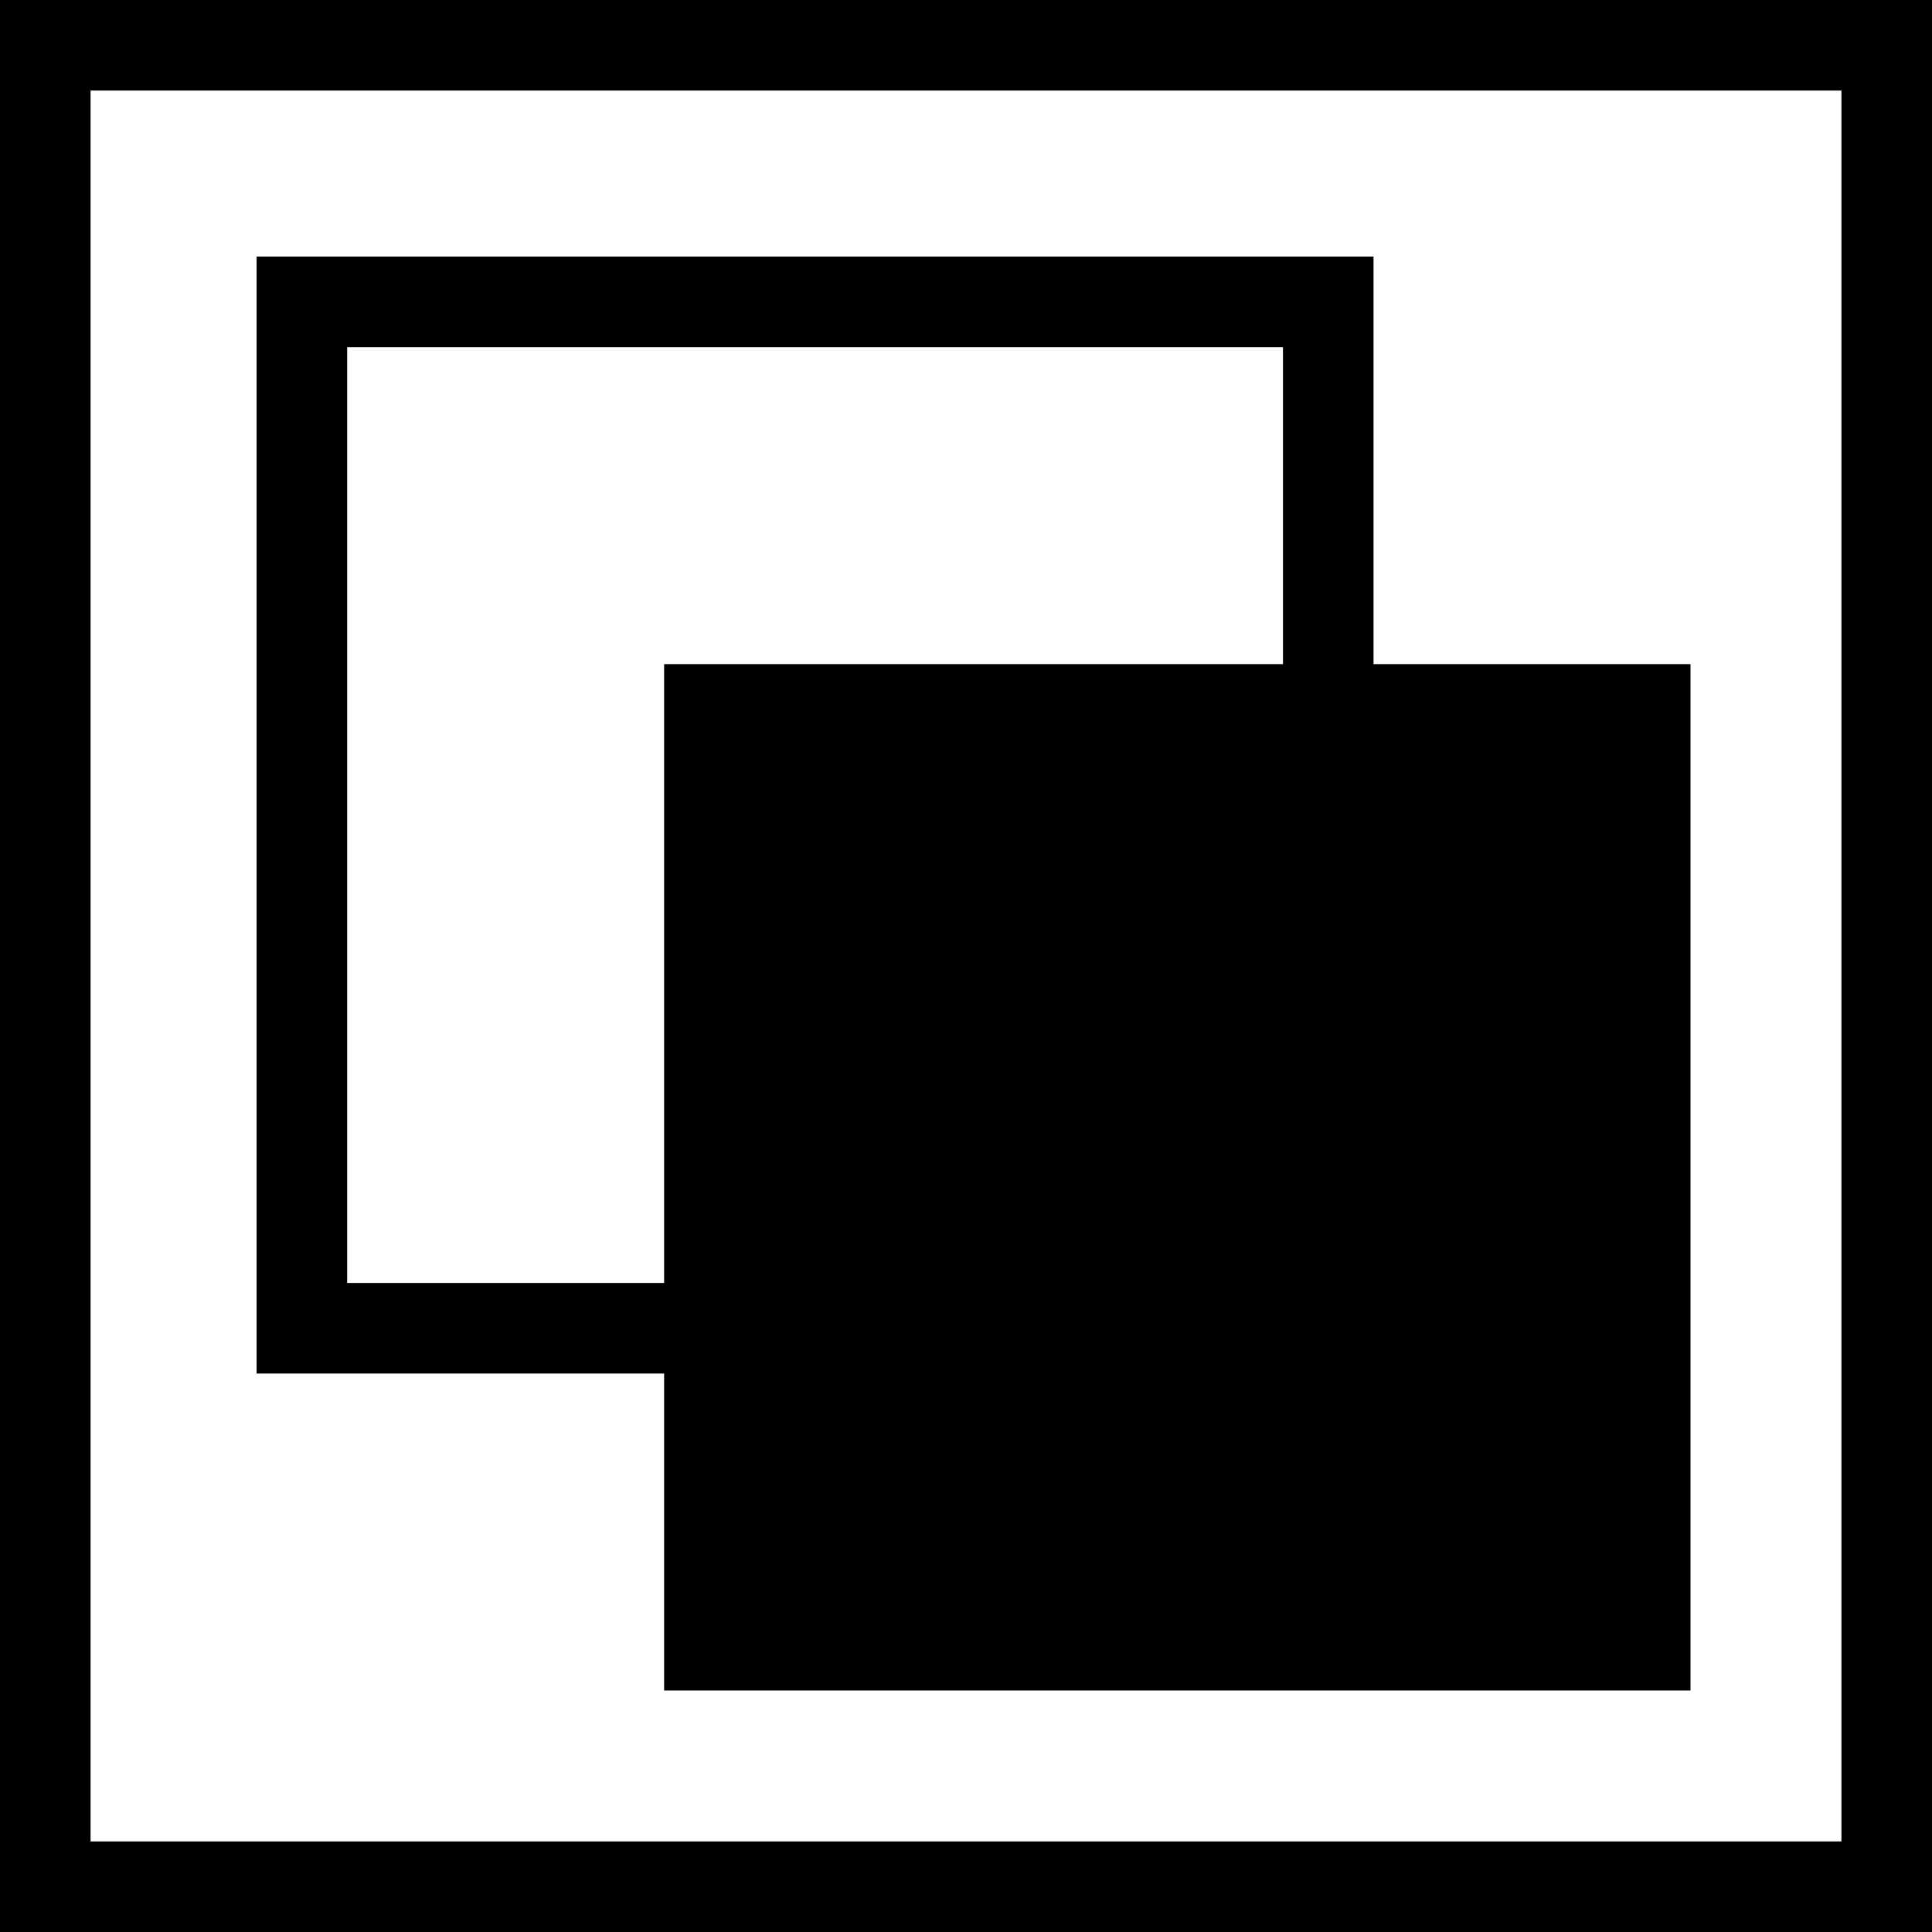
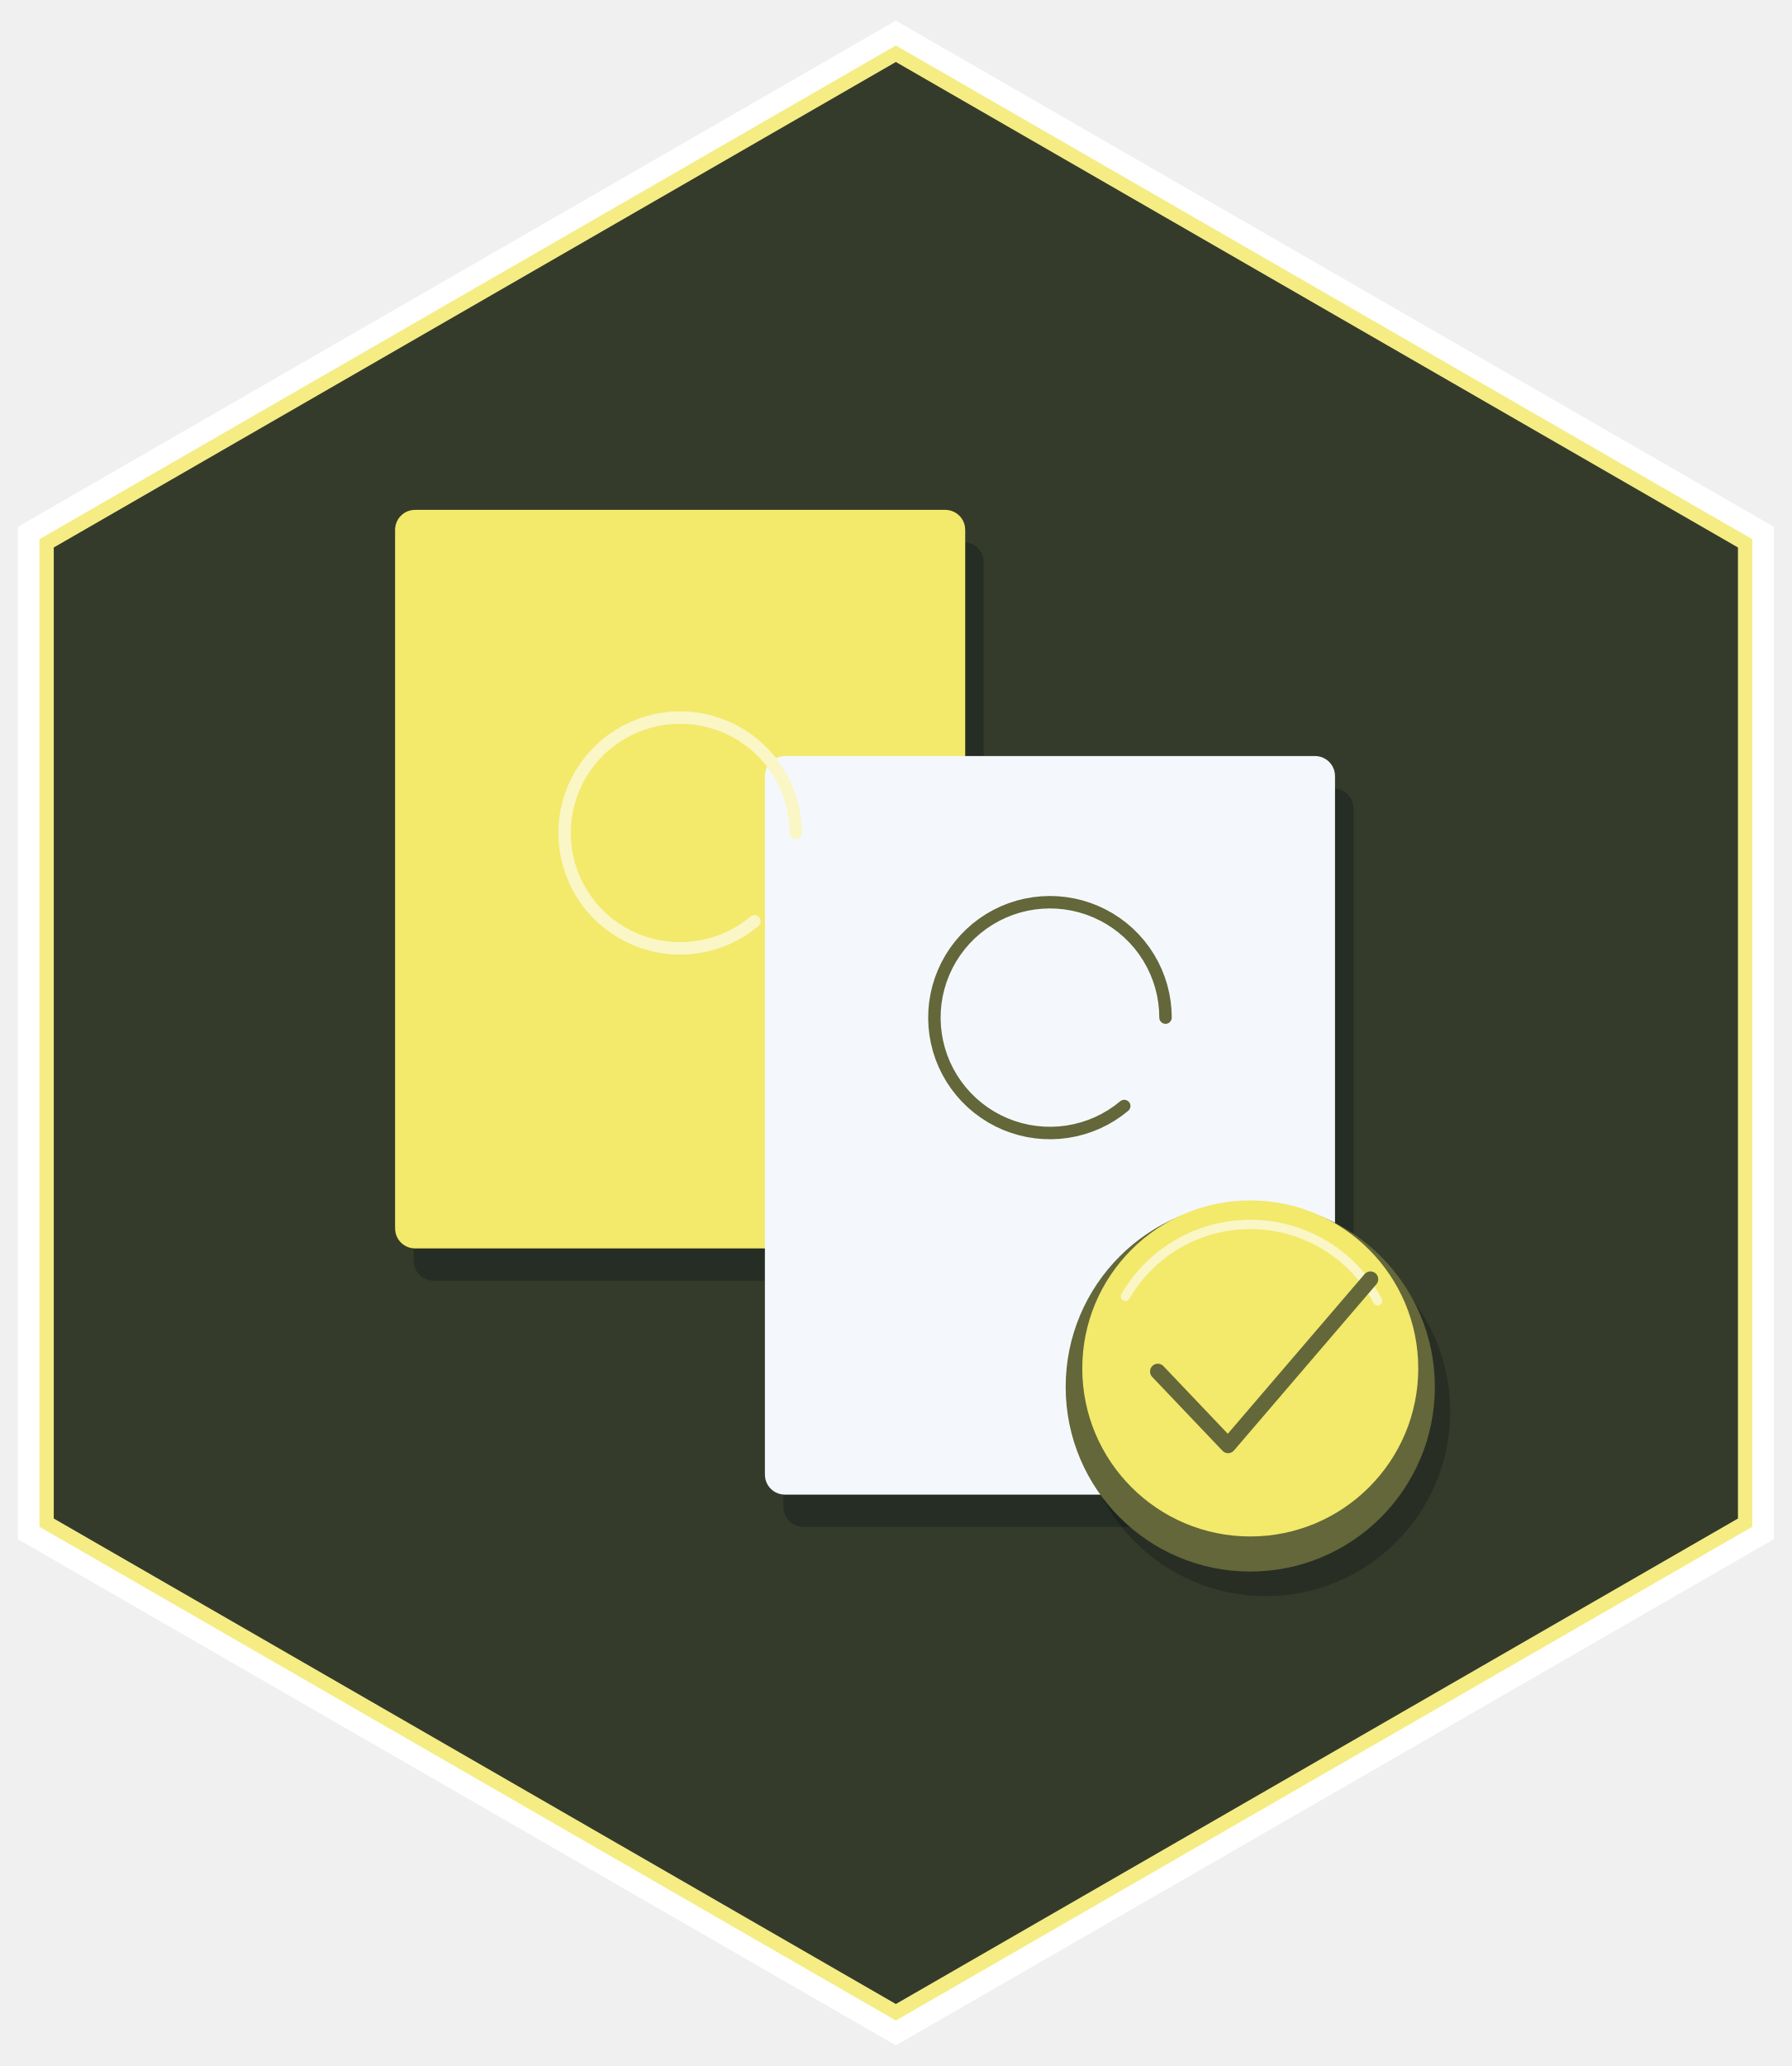
- <svg xmlns="http://www.w3.org/2000/svg" viewBox="0 0 64 64" role="img" aria-label="Attaclone-dedup logo">
-   <rect x="1.5" y="1.5" width="61" height="61" fill="#ffffff" stroke="#000000" stroke-width="3" />
-   <rect x="10" y="10" width="34" height="34" fill="#ffffff" stroke="#000000" stroke-width="3" />
-   <rect x="22" y="22" width="34" height="34" fill="#000000" />
+ <svg xmlns="http://www.w3.org/2000/svg" width="432" height="498" viewBox="0 0 432 498">
+   <path fill-rule="nonzero" fill="rgb(100%, 100%, 100%)" fill-opacity="1" d="M 216 4.98 L 427.68 126.988 L 427.68 371.012 L 216 493.02 L 4.32 371.012 L 4.32 126.988 Z M 216 4.98 " />
+   <path fill-rule="nonzero" fill="rgb(96.078%, 92.941%, 51.765%)" fill-opacity="1" d="M 216 10.957 L 422.496 129.977 L 422.496 368.023 L 216 487.043 L 9.504 368.023 L 9.504 129.977 Z M 216 10.957 " />
+   <path fill-rule="nonzero" fill="rgb(20.784%, 23.137%, 16.863%)" fill-opacity="1" d="M 216 14.941 L 419.039 131.969 L 419.039 366.031 L 216 483.059 L 12.961 366.031 L 12.961 131.969 Z M 216 14.941 " />
+   <path fill-rule="nonzero" fill="rgb(1.176%, 3.922%, 7.059%)" fill-opacity="0.278" d="M 104.527 308.715 L 232.367 308.715 L 232.172 308.711 L 232.945 308.68 L 233.703 308.523 L 234.43 308.25 L 235.098 307.863 L 235.699 307.375 L 236.211 306.793 L 236.625 306.141 L 236.93 305.426 L 237.113 304.676 L 237.176 303.902 L 237.176 135.492 L 237.113 134.723 L 236.93 133.969 L 236.625 133.258 L 236.211 132.602 L 235.699 132.023 L 235.098 131.535 L 234.43 131.148 L 233.703 130.871 L 232.945 130.719 L 232.367 130.684 L 104.527 130.684 L 105.105 130.719 L 104.332 130.688 L 103.562 130.781 L 102.82 130.996 L 102.121 131.328 L 101.484 131.766 L 100.926 132.305 L 100.461 132.922 L 100.098 133.609 L 99.855 134.344 L 99.73 135.105 L 99.715 135.492 L 99.715 303.902 L 99.73 303.516 L 99.73 304.293 L 99.855 305.055 L 100.098 305.789 L 100.461 306.477 L 100.926 307.094 L 101.484 307.629 L 102.121 308.07 L 102.82 308.402 L 103.562 308.617 L 104.332 308.711 Z M 104.527 308.715 " />
+   <path fill-rule="nonzero" fill="rgb(95.294%, 91.373%, 41.961%)" fill-opacity="1" d="M 100.066 300.926 L 227.906 300.926 L 227.715 300.922 L 228.488 300.891 L 229.246 300.734 L 229.969 300.461 L 230.641 300.074 L 231.238 299.586 L 231.754 299.004 L 232.168 298.352 L 232.473 297.637 L 232.656 296.887 L 232.719 296.113 L 232.719 127.703 L 232.656 126.934 L 232.473 126.18 L 232.168 125.469 L 231.754 124.812 L 231.238 124.234 L 230.641 123.746 L 229.969 123.359 L 229.246 123.082 L 228.488 122.93 L 227.906 122.895 L 100.066 122.895 L 100.648 122.93 L 99.875 122.898 L 99.105 122.992 L 98.359 123.207 L 97.66 123.539 L 97.023 123.977 L 96.465 124.516 L 96 125.133 L 95.641 125.82 L 95.395 126.555 L 95.273 127.316 L 95.258 127.703 L 95.258 296.113 L 95.273 295.727 L 95.273 296.504 L 95.395 297.266 L 95.641 298 L 96 298.688 L 96.465 299.305 L 97.023 299.84 L 97.66 300.281 L 98.359 300.613 L 99.105 300.828 L 99.875 300.922 Z M 100.066 300.926 " />
+   <path fill-rule="nonzero" fill="rgb(1.176%, 3.922%, 7.059%)" fill-opacity="0.278" d="M 193.691 368.059 L 321.531 368.059 L 321.336 368.055 L 322.109 368.023 L 322.867 367.871 L 323.594 367.594 L 324.262 367.207 L 324.863 366.719 L 325.375 366.137 L 325.789 365.484 L 326.094 364.773 L 326.277 364.02 L 326.34 363.25 L 326.34 194.836 L 326.277 194.066 L 326.094 193.312 L 325.789 192.602 L 325.375 191.949 L 324.863 191.367 L 324.262 190.879 L 323.594 190.492 L 322.867 190.215 L 322.109 190.062 L 321.531 190.027 L 193.691 190.027 L 194.27 190.062 L 193.496 190.031 L 192.727 190.125 L 191.984 190.34 L 191.285 190.672 L 190.648 191.109 L 190.09 191.648 L 189.625 192.266 L 189.266 192.953 L 189.02 193.688 L 188.895 194.449 L 188.879 194.836 L 188.879 363.25 L 188.895 362.859 L 188.895 363.637 L 189.02 364.398 L 189.266 365.133 L 189.625 365.82 L 190.09 366.438 L 190.648 366.977 L 191.285 367.414 L 191.984 367.746 L 192.727 367.961 L 193.496 368.055 Z M 193.691 368.059 " />
+   <path fill-rule="nonzero" fill="rgb(95.686%, 97.255%, 98.824%)" fill-opacity="1" d="M 189.23 360.27 L 317.07 360.27 L 316.879 360.266 L 317.652 360.234 L 318.41 360.082 L 319.133 359.805 L 319.805 359.418 L 320.406 358.93 L 320.918 358.348 L 321.332 357.695 L 321.637 356.984 L 321.82 356.23 L 321.883 355.461 L 321.883 187.051 L 321.82 186.277 L 321.637 185.527 L 321.332 184.812 L 320.918 184.16 L 320.406 183.578 L 319.805 183.09 L 319.133 182.703 L 318.41 182.426 L 317.652 182.273 L 317.07 182.238 L 189.23 182.238 L 189.812 182.273 L 189.039 182.242 L 188.27 182.336 L 187.527 182.551 L 186.828 182.883 L 186.188 183.32 L 185.629 183.859 L 185.164 184.477 L 184.805 185.164 L 184.562 185.898 L 184.438 186.66 L 184.422 187.051 L 184.422 355.461 L 184.438 355.07 L 184.438 355.848 L 184.562 356.609 L 184.805 357.344 L 185.164 358.031 L 185.629 358.648 L 186.188 359.188 L 186.828 359.625 L 187.527 359.957 L 188.27 360.172 L 189.039 360.266 Z M 189.23 360.27 " />
+   <path fill="none" stroke-width="3" stroke-linecap="round" stroke-linejoin="round" stroke="rgb(98.039%, 96.471%, 77.647%)" stroke-opacity="1" stroke-miterlimit="10" d="M 191.852 200.781 L 191.785 198.879 L 191.59 196.984 L 191.266 195.109 L 190.812 193.258 L 190.234 191.441 L 189.531 189.672 L 188.711 187.953 L 187.773 186.293 L 186.723 184.703 L 185.566 183.188 L 184.312 181.754 L 182.957 180.41 L 181.52 179.16 L 179.996 178.012 L 178.395 176.973 L 176.73 176.043 L 175.004 175.23 L 173.227 174.539 L 171.406 173.969 L 169.551 173.527 L 167.672 173.211 L 165.77 173.023 L 163.863 172.965 L 161.957 173.039 L 160.059 173.242 L 158.184 173.574 L 156.332 174.035 L 154.516 174.621 L 152.742 175.332 L 151.027 176.156 L 149.367 177.102 L 147.777 178.156 L 146.266 179.316 L 144.836 180.578 L 143.496 181.934 L 142.25 183.379 L 141.109 184.902 L 140.074 186.504 L 139.152 188.172 L 138.344 189.898 L 137.66 191.676 L 137.098 193.492 L 136.66 195.348 L 136.352 197.227 L 136.172 199.125 L 136.125 201.027 L 136.207 202.934 L 136.418 204.824 L 136.762 206.699 L 137.23 208.543 L 137.824 210.355 L 138.543 212.121 L 139.379 213.832 L 140.332 215.48 L 141.395 217.062 L 142.562 218.57 L 143.832 219.992 L 145.195 221.324 L 146.648 222.559 L 148.184 223.691 L 149.789 224.719 L 151.465 225.633 L 153.195 226.43 L 154.98 227.105 L 156.805 227.66 L 158.664 228.09 L 160.547 228.387 L 162.449 228.559 L 164.355 228.598 L 166.262 228.508 L 168.156 228.285 L 170.031 227.938 L 171.879 227.461 L 173.691 226.859 L 175.457 226.137 L 177.168 225.293 L 178.816 224.336 L 180.395 223.266 L 181.898 222.094 " />
+   <path fill="none" stroke-width="3" stroke-linecap="round" stroke-linejoin="round" stroke="rgb(38.824%, 40.392%, 22.353%)" stroke-opacity="1" stroke-miterlimit="10" d="M 281.016 245.289 L 280.949 243.387 L 280.754 241.492 L 280.43 239.617 L 279.977 237.766 L 279.398 235.949 L 278.695 234.18 L 277.875 232.461 L 276.938 230.801 L 275.887 229.211 L 274.734 227.695 L 273.477 226.262 L 272.125 224.918 L 270.684 223.668 L 269.16 222.523 L 267.562 221.48 L 265.895 220.555 L 264.168 219.742 L 262.391 219.047 L 260.57 218.477 L 258.715 218.035 L 256.836 217.719 L 254.938 217.531 L 253.027 217.473 L 251.121 217.547 L 249.227 217.75 L 247.348 218.082 L 245.496 218.543 L 243.68 219.129 L 241.91 219.84 L 240.191 220.668 L 238.531 221.609 L 236.945 222.664 L 235.43 223.824 L 234 225.086 L 232.66 226.441 L 231.418 227.887 L 230.273 229.41 L 229.238 231.012 L 228.316 232.68 L 227.512 234.406 L 226.824 236.184 L 226.262 238.004 L 225.824 239.855 L 225.516 241.734 L 225.336 243.633 L 225.289 245.535 L 225.371 247.441 L 225.582 249.332 L 225.926 251.207 L 226.395 253.055 L 226.988 254.863 L 227.707 256.629 L 228.543 258.34 L 229.496 259.992 L 230.559 261.57 L 231.727 263.078 L 232.996 264.5 L 234.363 265.832 L 235.812 267.066 L 237.348 268.199 L 238.953 269.227 L 240.629 270.141 L 242.359 270.938 L 244.145 271.613 L 245.969 272.168 L 247.828 272.598 L 249.715 272.895 L 251.613 273.066 L 253.52 273.105 L 255.426 273.016 L 257.324 272.797 L 259.199 272.445 L 261.047 271.969 L 262.855 271.367 L 264.621 270.645 L 266.332 269.801 L 267.98 268.844 L 269.559 267.773 L 271.062 266.602 " />
+   <path fill-rule="nonzero" fill="rgb(1.176%, 3.922%, 7.059%)" fill-opacity="0.251" d="M 349.672 340.242 C 349.672 364.824 329.746 384.75 305.164 384.75 C 280.582 384.75 260.656 364.824 260.656 340.242 C 260.656 315.66 280.582 295.734 305.164 295.734 C 329.746 295.734 349.672 315.66 349.672 340.242 " />
+   <path fill-rule="nonzero" fill="rgb(38.824%, 40.392%, 22.353%)" fill-opacity="1" d="M 345.957 334.309 C 345.957 358.887 326.031 378.816 301.449 378.816 C 276.867 378.816 256.941 358.887 256.941 334.309 C 256.941 309.727 276.867 289.801 301.449 289.801 C 326.031 289.801 345.957 309.727 345.957 334.309 " />
+   <path fill-rule="nonzero" fill="rgb(95.294%, 91.373%, 41.961%)" fill-opacity="1" d="M 341.953 329.855 C 341.953 352.227 323.82 370.359 301.449 370.359 C 279.082 370.359 260.945 352.227 260.945 329.855 C 260.945 307.488 279.082 289.355 301.449 289.355 C 323.82 289.355 341.953 307.488 341.953 329.855 " />
+   <path fill="none" stroke-width="2.25" stroke-linecap="round" stroke-linejoin="round" stroke="rgb(98.039%, 96.471%, 77.647%)" stroke-opacity="1" stroke-miterlimit="10" d="M 332.152 313.559 L 331.703 312.738 L 331.23 311.93 L 330.734 311.137 L 330.219 310.355 L 329.68 309.586 L 329.125 308.836 L 328.547 308.098 L 327.949 307.379 L 327.332 306.672 L 326.699 305.984 L 326.043 305.312 L 325.371 304.66 L 324.684 304.027 L 323.977 303.41 L 323.258 302.812 L 322.52 302.238 L 321.766 301.68 L 320.996 301.145 L 320.215 300.629 L 319.418 300.133 L 318.609 299.66 L 317.789 299.211 L 316.957 298.781 L 316.109 298.375 L 315.258 297.992 L 314.391 297.633 L 313.516 297.297 L 312.633 296.984 L 311.742 296.695 L 310.844 296.43 L 309.938 296.191 L 309.023 295.973 L 308.109 295.781 L 307.184 295.617 L 306.258 295.473 L 305.328 295.355 L 304.395 295.266 L 303.461 295.199 L 302.523 295.156 L 301.586 295.141 L 300.652 295.148 L 299.715 295.184 L 298.777 295.242 L 297.844 295.328 L 296.914 295.438 L 295.988 295.57 L 295.062 295.73 L 294.145 295.914 L 293.23 296.125 L 292.324 296.355 L 291.422 296.613 L 290.527 296.898 L 289.645 297.203 L 288.766 297.531 L 287.898 297.887 L 287.039 298.262 L 286.191 298.66 L 285.355 299.082 L 284.531 299.527 L 283.719 299.992 L 282.918 300.48 L 282.133 300.988 L 281.359 301.52 L 280.602 302.07 L 279.859 302.641 L 279.133 303.234 L 278.422 303.844 L 277.727 304.473 L 277.051 305.121 L 276.391 305.785 L 275.75 306.469 L 275.129 307.168 L 274.527 307.883 L 273.945 308.617 L 273.379 309.363 L 272.836 310.125 L 272.316 310.902 L 271.812 311.695 L 271.336 312.5 " />
+   <path fill="none" stroke-width="3.75" stroke-linecap="round" stroke-linejoin="round" stroke="rgb(38.824%, 40.392%, 22.353%)" stroke-opacity="1" stroke-miterlimit="10" d="M 279.16 330.598 L 296.102 348.402 L 330.43 308.344 " />
</svg>
